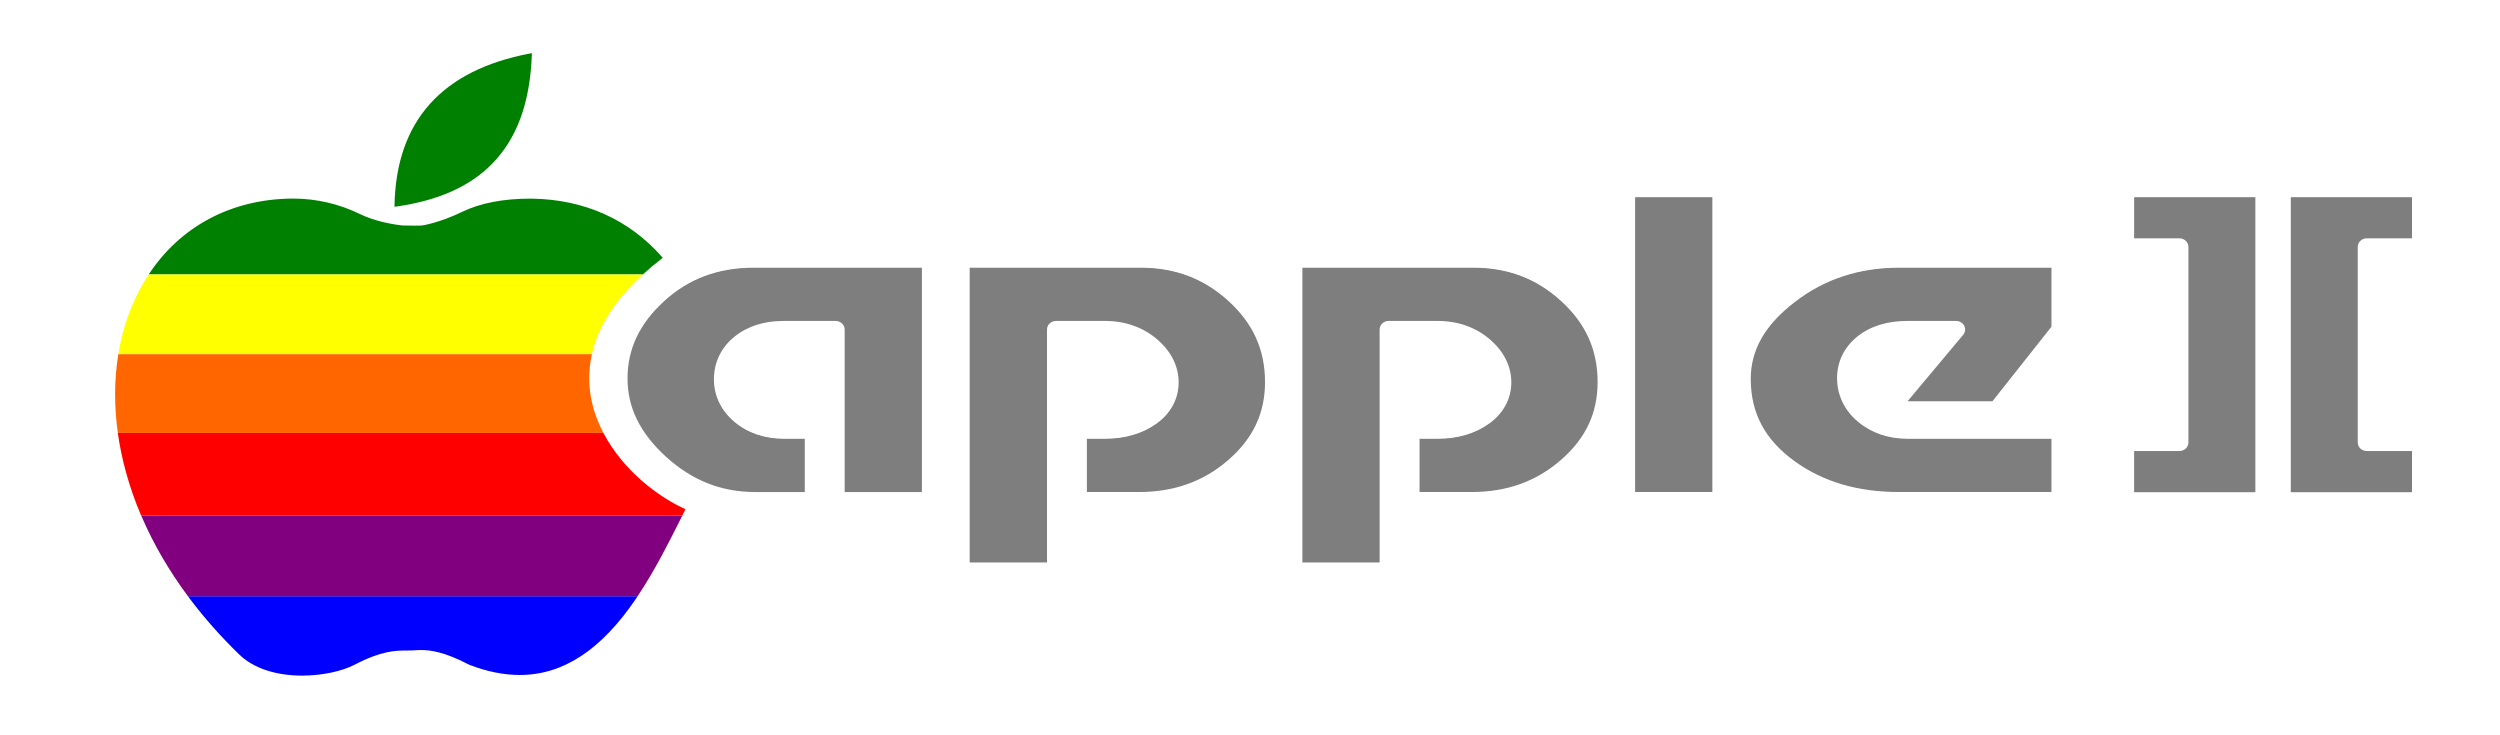
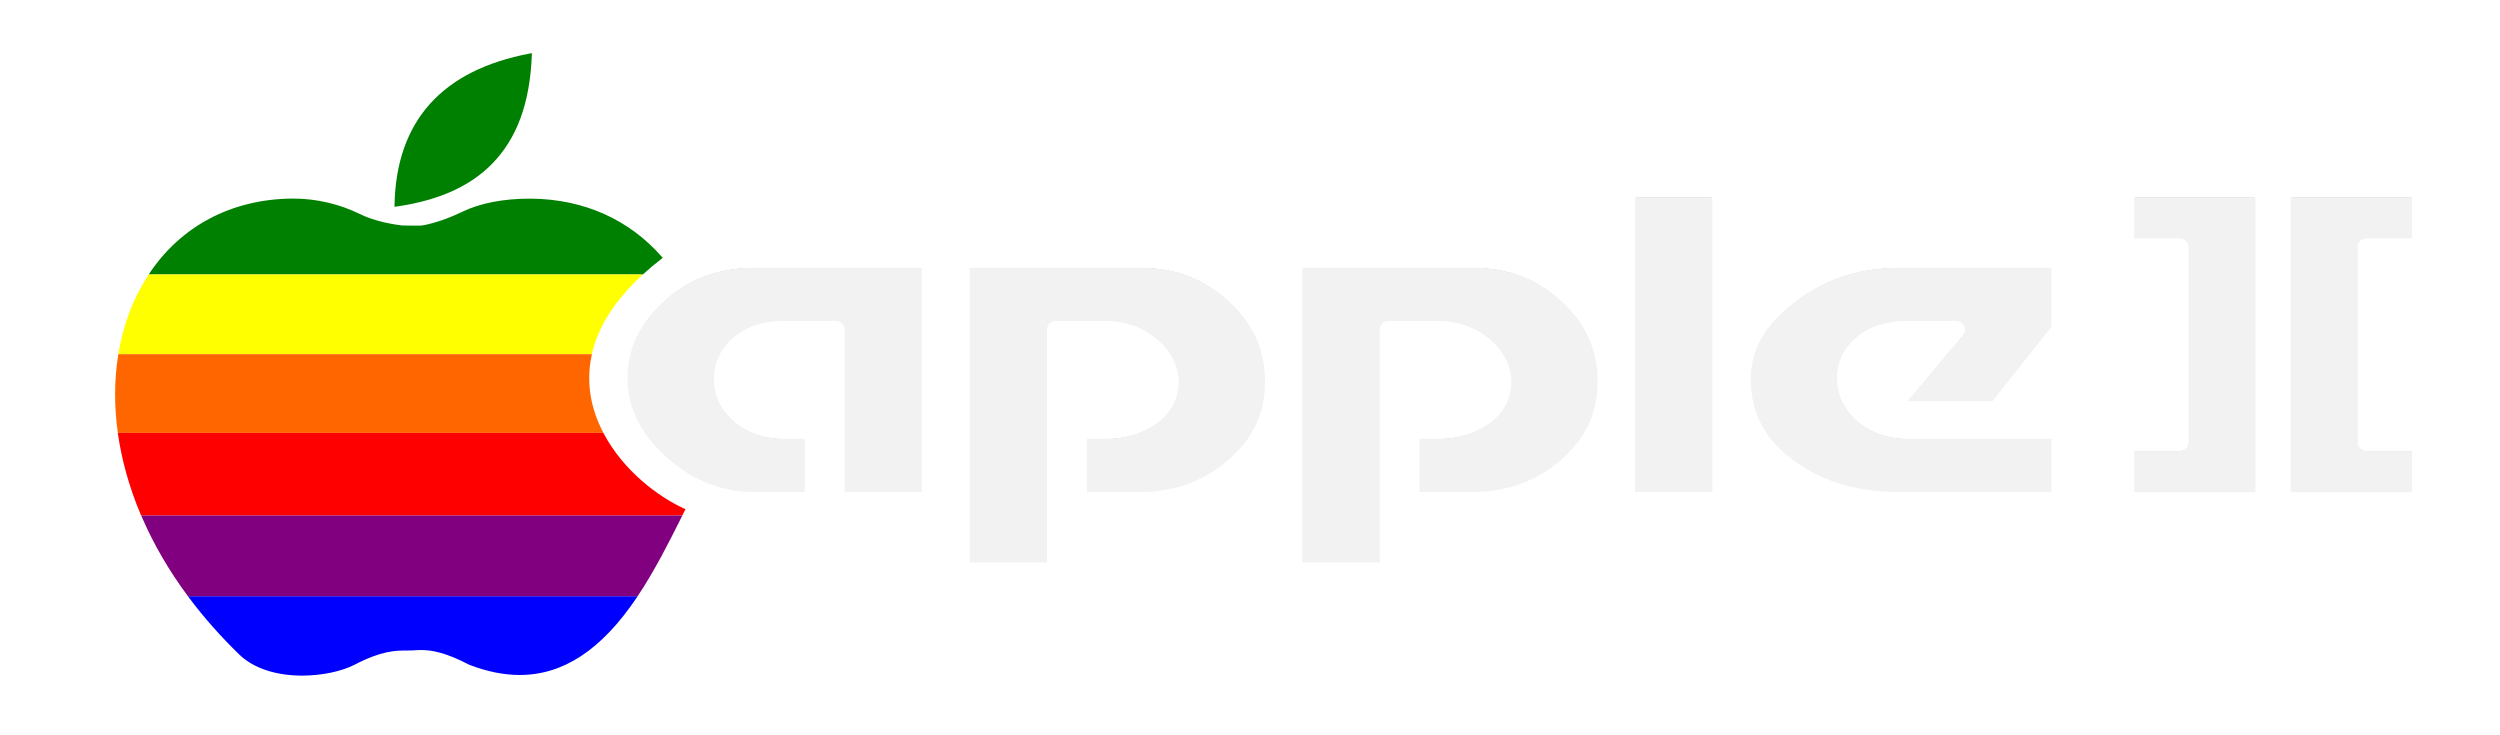
<svg xmlns="http://www.w3.org/2000/svg" version="1.2" width="564.703" height="165.918" xml:space="preserve">
  <path d="M111.086 37.069c5.679-5.748 8.638-13.819 9.046-24.675l.015-.394-.418.079c-19.945 3.763-30.245 15.294-30.615 34.27l-.008.37.396-.057c9.501-1.372 16.561-4.511 21.584-9.593z" style="fill:green;stroke-width:.882" />
  <path d="m42.448 134.675.366.487c3.297 4.386 7.078 8.653 11.236 12.687 3.167 3.07 8.212 4.76 14.204 4.76 4.392 0 8.945-.952 11.884-2.486 6.08-3.17 9.303-3.177 11.655-3.18.472 0 .913-.002 1.338-.025l.384-.022c.509-.03 1.034-.063 1.627-.063 2.085 0 5.2.377 10.862 3.329 3.952 1.53 7.784 2.303 11.39 2.303h.002c9.818 0 18.427-5.668 26.318-17.314l.322-.476H42.448Z" style="fill:#00f;stroke-width:.882" />
  <path d="M145.203 62.003a63.502 63.502 0 0 1 4.247-3.566l.255-.196-.21-.238c-7.4-8.42-17.534-12.961-29.306-13.132l-.54-.003c-5.965 0-11.24 1.031-15.254 2.982-5.206 2.529-9.078 3.09-9.115 3.095-.068.009-.495.024-1.663.024-1.419 0-2.644-.021-2.79-.04l-.094-.012c-1.67-.199-5.925-.845-9.374-2.54a34.417 34.417 0 0 0-15.101-3.525l-.342.002c-13.728.141-25.205 6.311-32.335 17.149z" style="fill:green;stroke-width:.882" />
  <path d="M133.692 80.005c1.351-6.026 4.998-11.876 10.944-17.474l.56-.528H33.58l-.098.15c-3.421 5.235-5.687 11.291-6.763 17.85z" style="fill:#ff0;stroke-width:.882" />
  <path d="M136.307 97.788c-2.7-5.115-4.025-11.024-2.682-17.409l.078-.37H26.729l-.042.263c-.905 5.687-.905 11.574-.068 17.515h109.688Z" style="fill:#f60;stroke-width:.882" />
  <path d="M31.874 116.444h122.249l.716-1.428-.294-.134c-5.851-2.672-13.694-8.521-18.16-16.921l-.092-.174H26.615l.05.35c.746 5.147 2.271 11.4 5.208 18.307z" style="fill:red;stroke-width:.882" />
  <path d="M42.45 134.675h101.575c3.878-5.797 7.075-12.18 9.884-17.79l.22-.44H31.893l.185.425c2.671 6.156 6.142 12.104 10.372 17.805z" style="fill:purple;stroke-width:.882" />
  <path d="M369.54 44.65v66.197h17.048V44.65Zm112.72 0v8.893h10.017c1.243 0 2.248.955 2.248 2.132v44.163c0 1.179-1.014 2.132-2.248 2.132h-10.016v8.91h26.98V44.65Zm35.388 0v66.23h26.982v-8.91h-10.017c-1.244 0-2.248-.953-2.248-2.132V55.675c0-1.177 1.005-2.132 2.248-2.132h10.017V44.65Zm-347.26 15.908c-8.122 0-14.728 2.463-20.252 7.525-5.562 5.099-8.188 10.737-8.188 17.31 0 6.48 2.77 12.2 8.658 17.546 5.873 5.339 12.396 7.907 19.984 7.907h10.99V99.202h-4.53c-4.35 0-8.249-1.31-11.293-3.867-3.043-2.554-4.697-5.982-4.697-9.767 0-3.824 1.62-7.266 4.631-9.721 2.994-2.443 6.837-3.642 11.159-3.642h11.896c1.242 0 2.248.953 2.248 2.13v36.511h17.048V60.558Zm48.845 0v66.199h17.065V74.335c0-1.177 1.007-2.13 2.248-2.13h11.074c4.652 0 8.827 1.488 12.097 4.374 3.023 2.671 4.714 6.04 4.714 9.69 0 3.771-1.816 7.16-5.084 9.495-3.226 2.308-7.238 3.439-11.728 3.439h-3.91v11.644h11.494c8 0 14.578-2.378 20.136-7.221 5.553-4.843 8.205-10.486 8.205-17.437 0-7.204-2.66-13.095-8.19-18.136-5.537-5.049-11.97-7.494-19.732-7.494zm75.155 0v66.199h17.047V74.335c0-1.177 1.012-2.13 2.249-2.13h11.09c4.652 0 8.825 1.488 12.096 4.374 3.025 2.671 4.716 6.04 4.716 9.69 0 3.776-1.836 7.163-5.103 9.495-3.222 2.305-7.218 3.439-11.709 3.439h-3.911v11.644h11.494c8 0 14.56-2.376 20.118-7.221 5.554-4.843 8.212-10.486 8.212-17.437 0-7.204-2.661-13.095-8.19-18.136-5.533-5.05-11.953-7.494-19.714-7.494zm134.733 0c-9.123 0-16.876 2.562-23.607 7.75-6.749 5.2-9.85 10.768-9.85 17.164 0 7.723 3.197 13.692 9.982 18.55 6.36 4.54 14.056 6.825 23.374 6.825h34.162V99.203h-32.417c-4.298 0-8.174-1.34-11.24-3.914-3.084-2.591-4.766-6.092-4.766-9.987 0-3.719 1.622-7.067 4.581-9.482 2.986-2.435 6.92-3.61 11.426-3.61h11.076c.862 0 1.646.468 2.018 1.202a2.046 2.046 0 0 1-.255 2.25l-12.3 14.68h18.66l13.221-16.703V60.558Z" style="fill:gray;stroke-width:.882" />
-   <path d="M369.338 44.56v66.581h17.45V44.56Zm112.72 0v9.275h10.22c.543 0 1.065.202 1.45.566.383.364.598.86.596 1.375V99.94a1.893 1.893 0 0 1-.597 1.374 2.098 2.098 0 0 1-1.45.566h-10.22v9.293h27.387V44.559Zm35.389 0v66.613h27.384v-9.29h-10.218a2.096 2.096 0 0 1-1.45-.566 1.872 1.872 0 0 1-.592-1.374V55.777a1.867 1.867 0 0 1 .592-1.375 2.098 2.098 0 0 1 1.45-.566h10.218v-9.277ZM170.389 60.47c-8.169 0-14.827 2.477-20.387 7.573-5.595 5.127-8.255 10.826-8.255 17.45 0 6.536 2.789 12.31 8.71 17.694 5.903 5.366 12.495 7.955 20.134 7.955h11.192V99.118h-4.731c-4.307 0-8.152-1.29-11.159-3.818-3.005-2.525-4.631-5.89-4.631-9.623 0-3.777 1.594-7.14 4.564-9.564 2.953-2.412 6.741-3.613 11.024-3.613h11.896c.544 0 1.066.203 1.449.567.384.365.6.86.598 1.373v36.706h17.45V60.47Zm48.642 0v66.58H236.5V74.436a1.886 1.886 0 0 1 .597-1.373 2.102 2.102 0 0 1 1.449-.567h11.074c4.608 0 8.729 1.475 11.963 4.327 2.99 2.643 4.65 5.951 4.65 9.546 0 3.719-1.793 7.036-5.017 9.34-3.189 2.278-7.14 3.408-11.595 3.408h-4.112v12.024h11.695c8.045 0 14.692-2.393 20.287-7.273 5.59-4.868 8.254-10.575 8.254-17.575 0-7.254-2.673-13.206-8.239-18.28-5.572-5.08-12.074-7.54-19.883-7.54l-38.59-.003zm75.154 0v66.58h17.449V74.436c-.001-.513.212-1.009.596-1.373a2.102 2.102 0 0 1 1.452-.567h11.085c4.613 0 8.729 1.475 11.963 4.327 2.99 2.643 4.649 5.951 4.65 9.546-.001 3.725-1.813 7.037-5.034 9.34-3.187 2.278-7.124 3.408-11.58 3.408h-4.115v12.024h11.695c8.046 0 14.677-2.391 20.27-7.273 5.592-4.868 8.254-10.575 8.254-17.575 0-7.254-2.67-13.206-8.239-18.28-5.57-5.081-12.058-7.54-19.866-7.54l-38.58-.003zm134.936 0c-9.163 0-16.976 2.565-23.743 7.78-6.781 5.225-9.916 10.866-9.916 17.323 0 7.778 3.221 13.822 10.05 18.71 6.398 4.566 14.15 6.858 23.509 6.858h34.36V99.113h-32.618c-4.257 0-8.08-1.323-11.108-3.865-3.044-2.56-4.698-6.002-4.698-9.85 0-3.67 1.594-6.94 4.513-9.322 2.945-2.402 6.825-3.58 11.293-3.58h11.077c.784-.002 1.507.425 1.846 1.098.341.672.243 1.47-.25 2.052l-12.554 14.987h19.18l13.324-16.832V60.47Z" style="fill:#7e7e7e;stroke-width:.882;fill-opacity:1" />
+   <path d="M369.338 44.56v66.581h17.45V44.56Zm112.72 0v9.275h10.22c.543 0 1.065.202 1.45.566.383.364.598.86.596 1.375V99.94a1.893 1.893 0 0 1-.597 1.374 2.098 2.098 0 0 1-1.45.566h-10.22v9.293h27.387V44.559Zm35.389 0v66.613h27.384v-9.29h-10.218a2.096 2.096 0 0 1-1.45-.566 1.872 1.872 0 0 1-.592-1.374V55.777a1.867 1.867 0 0 1 .592-1.375 2.098 2.098 0 0 1 1.45-.566h10.218v-9.277ZM170.389 60.47c-8.169 0-14.827 2.477-20.387 7.573-5.595 5.127-8.255 10.826-8.255 17.45 0 6.536 2.789 12.31 8.71 17.694 5.903 5.366 12.495 7.955 20.134 7.955h11.192V99.118h-4.731c-4.307 0-8.152-1.29-11.159-3.818-3.005-2.525-4.631-5.89-4.631-9.623 0-3.777 1.594-7.14 4.564-9.564 2.953-2.412 6.741-3.613 11.024-3.613h11.896c.544 0 1.066.203 1.449.567.384.365.6.86.598 1.373v36.706h17.45V60.47Zm48.642 0v66.58H236.5V74.436a1.886 1.886 0 0 1 .597-1.373 2.102 2.102 0 0 1 1.449-.567h11.074c4.608 0 8.729 1.475 11.963 4.327 2.99 2.643 4.65 5.951 4.65 9.546 0 3.719-1.793 7.036-5.017 9.34-3.189 2.278-7.14 3.408-11.595 3.408h-4.112v12.024h11.695c8.045 0 14.692-2.393 20.287-7.273 5.59-4.868 8.254-10.575 8.254-17.575 0-7.254-2.673-13.206-8.239-18.28-5.572-5.08-12.074-7.54-19.883-7.54l-38.59-.003zm75.154 0v66.58h17.449V74.436c-.001-.513.212-1.009.596-1.373a2.102 2.102 0 0 1 1.452-.567h11.085c4.613 0 8.729 1.475 11.963 4.327 2.99 2.643 4.649 5.951 4.65 9.546-.001 3.725-1.813 7.037-5.034 9.34-3.187 2.278-7.124 3.408-11.58 3.408h-4.115v12.024h11.695c8.046 0 14.677-2.391 20.27-7.273 5.592-4.868 8.254-10.575 8.254-17.575 0-7.254-2.67-13.206-8.239-18.28-5.57-5.081-12.058-7.54-19.866-7.54l-38.58-.003zm134.936 0c-9.163 0-16.976 2.565-23.743 7.78-6.781 5.225-9.916 10.866-9.916 17.323 0 7.778 3.221 13.822 10.05 18.71 6.398 4.566 14.15 6.858 23.509 6.858h34.36V99.113h-32.618c-4.257 0-8.08-1.323-11.108-3.865-3.044-2.56-4.698-6.002-4.698-9.85 0-3.67 1.594-6.94 4.513-9.322 2.945-2.402 6.825-3.58 11.293-3.58h11.077c.784-.002 1.507.425 1.846 1.098.341.672.243 1.47-.25 2.052l-12.554 14.987h19.18l13.324-16.832V60.47Z" style="fill:#f2f2f2;stroke-width:.882;fill-opacity:1" />
</svg>
